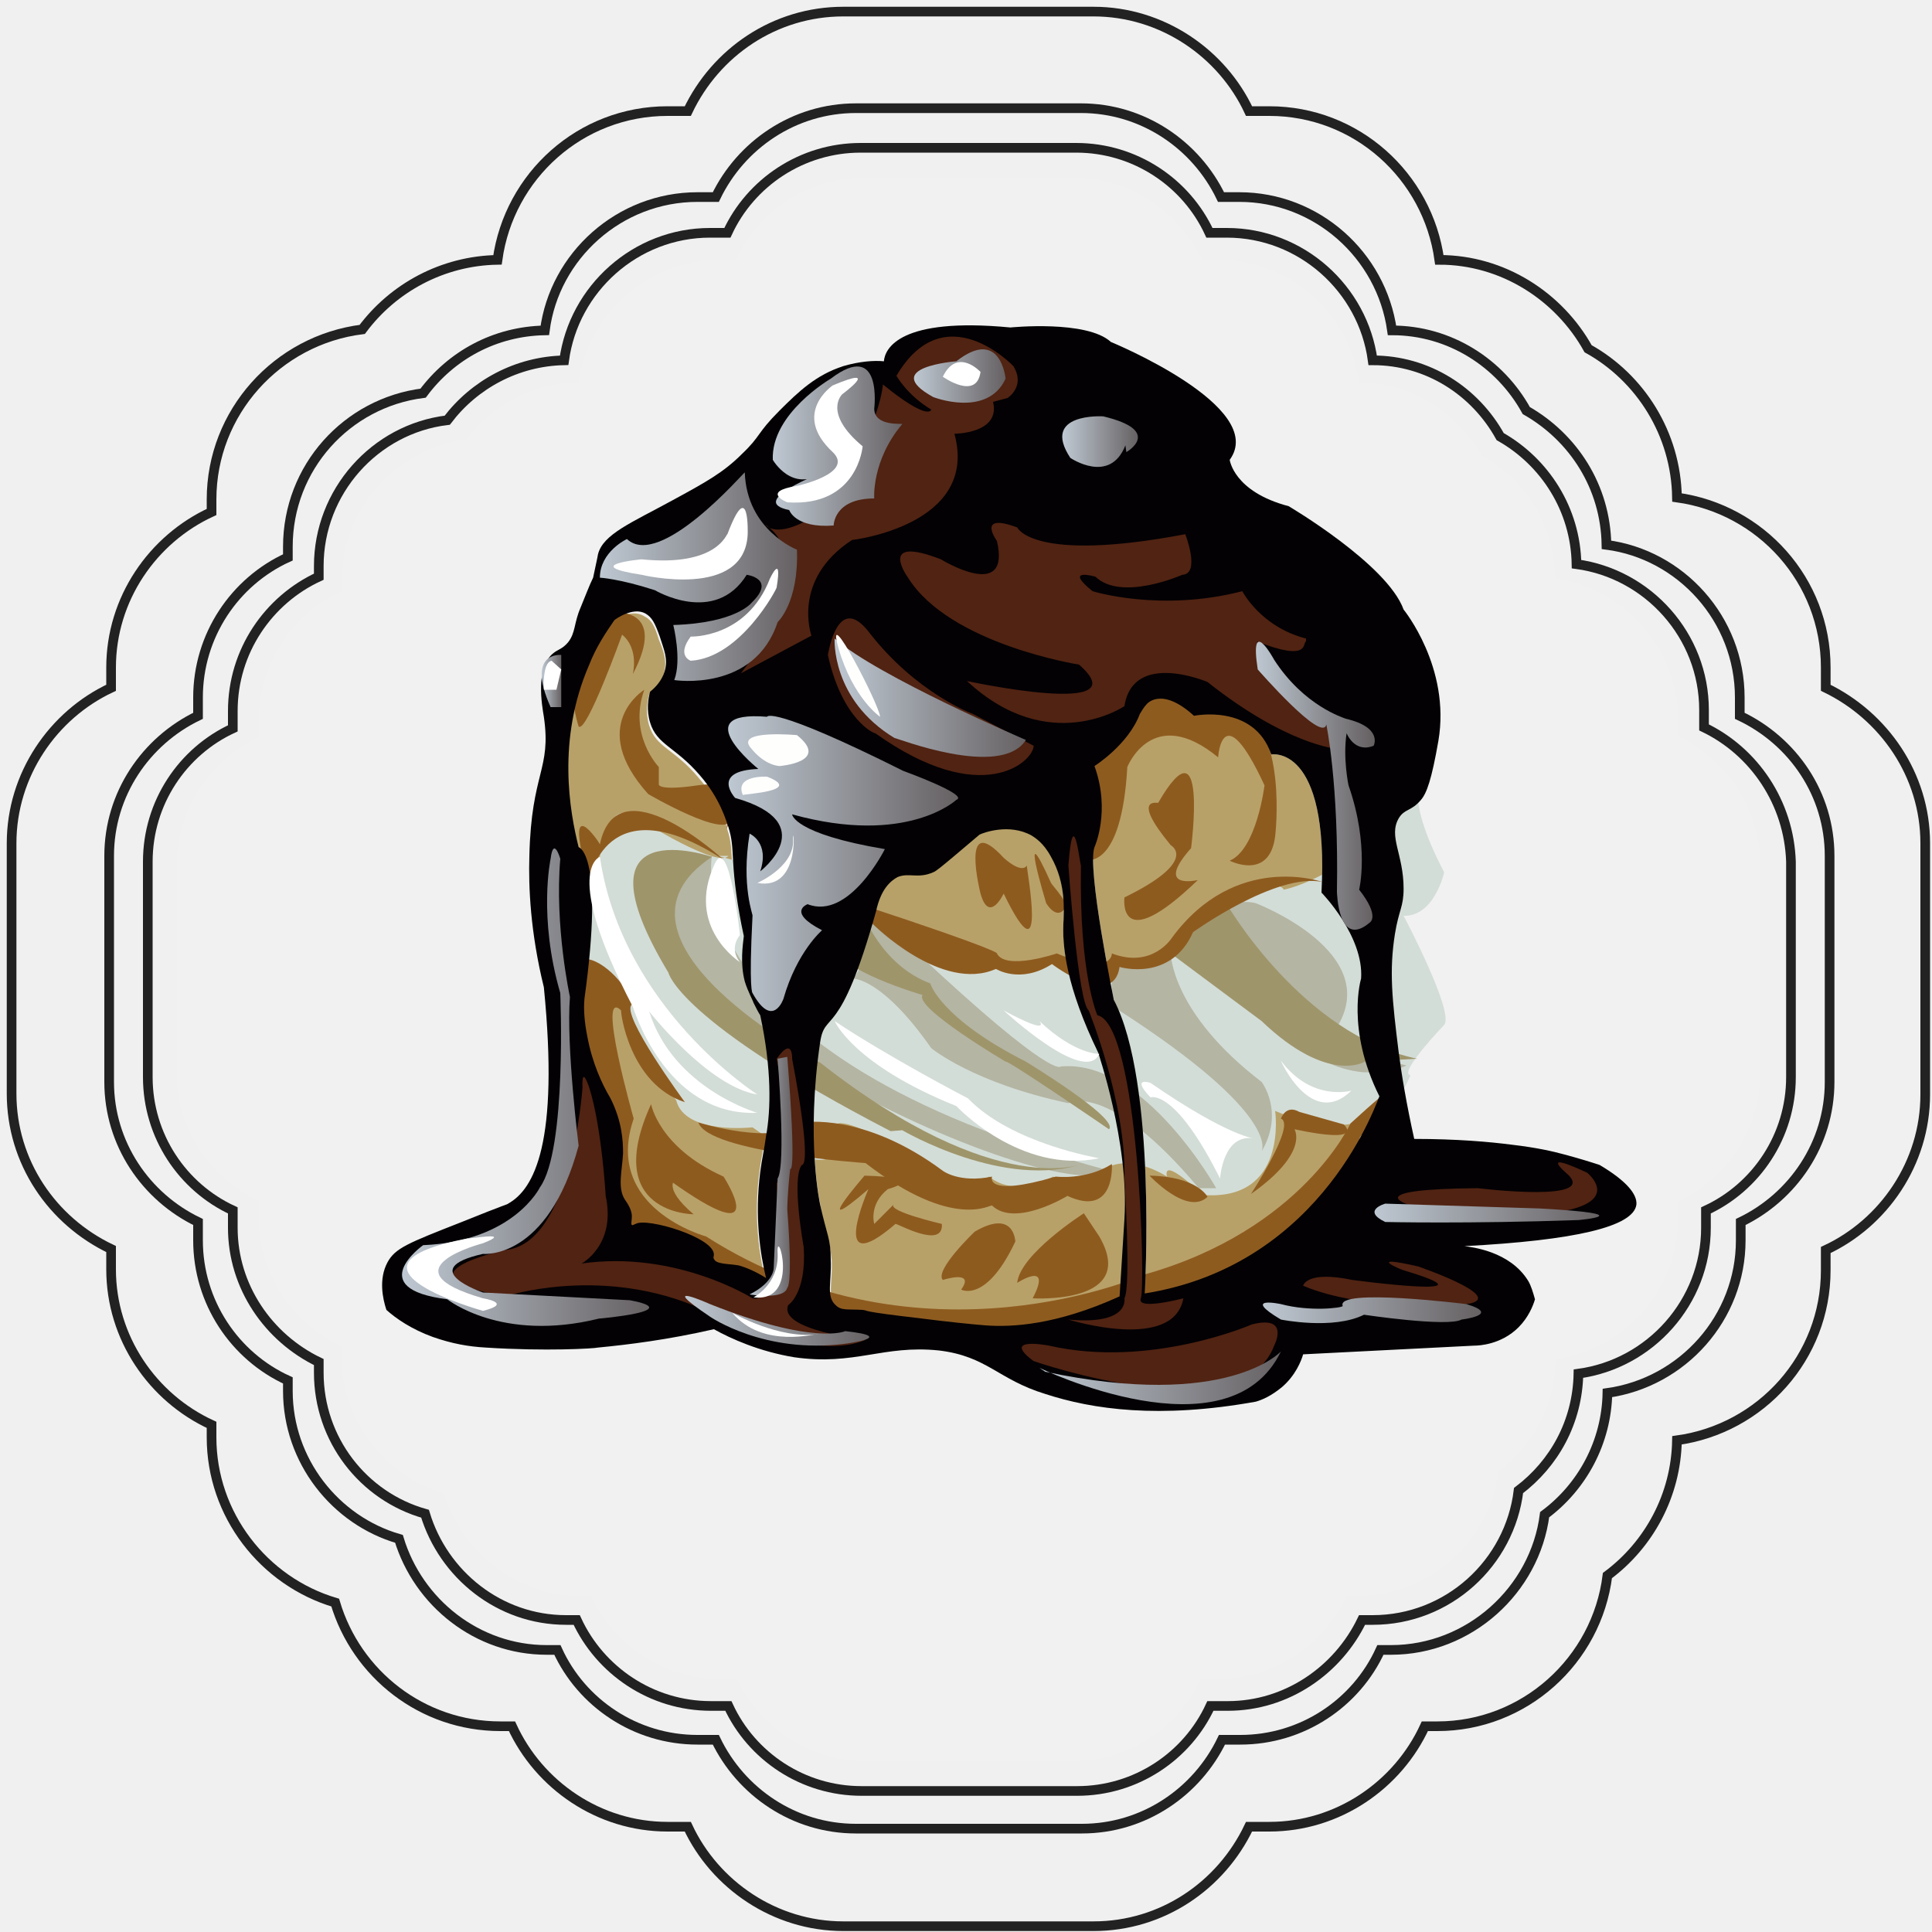
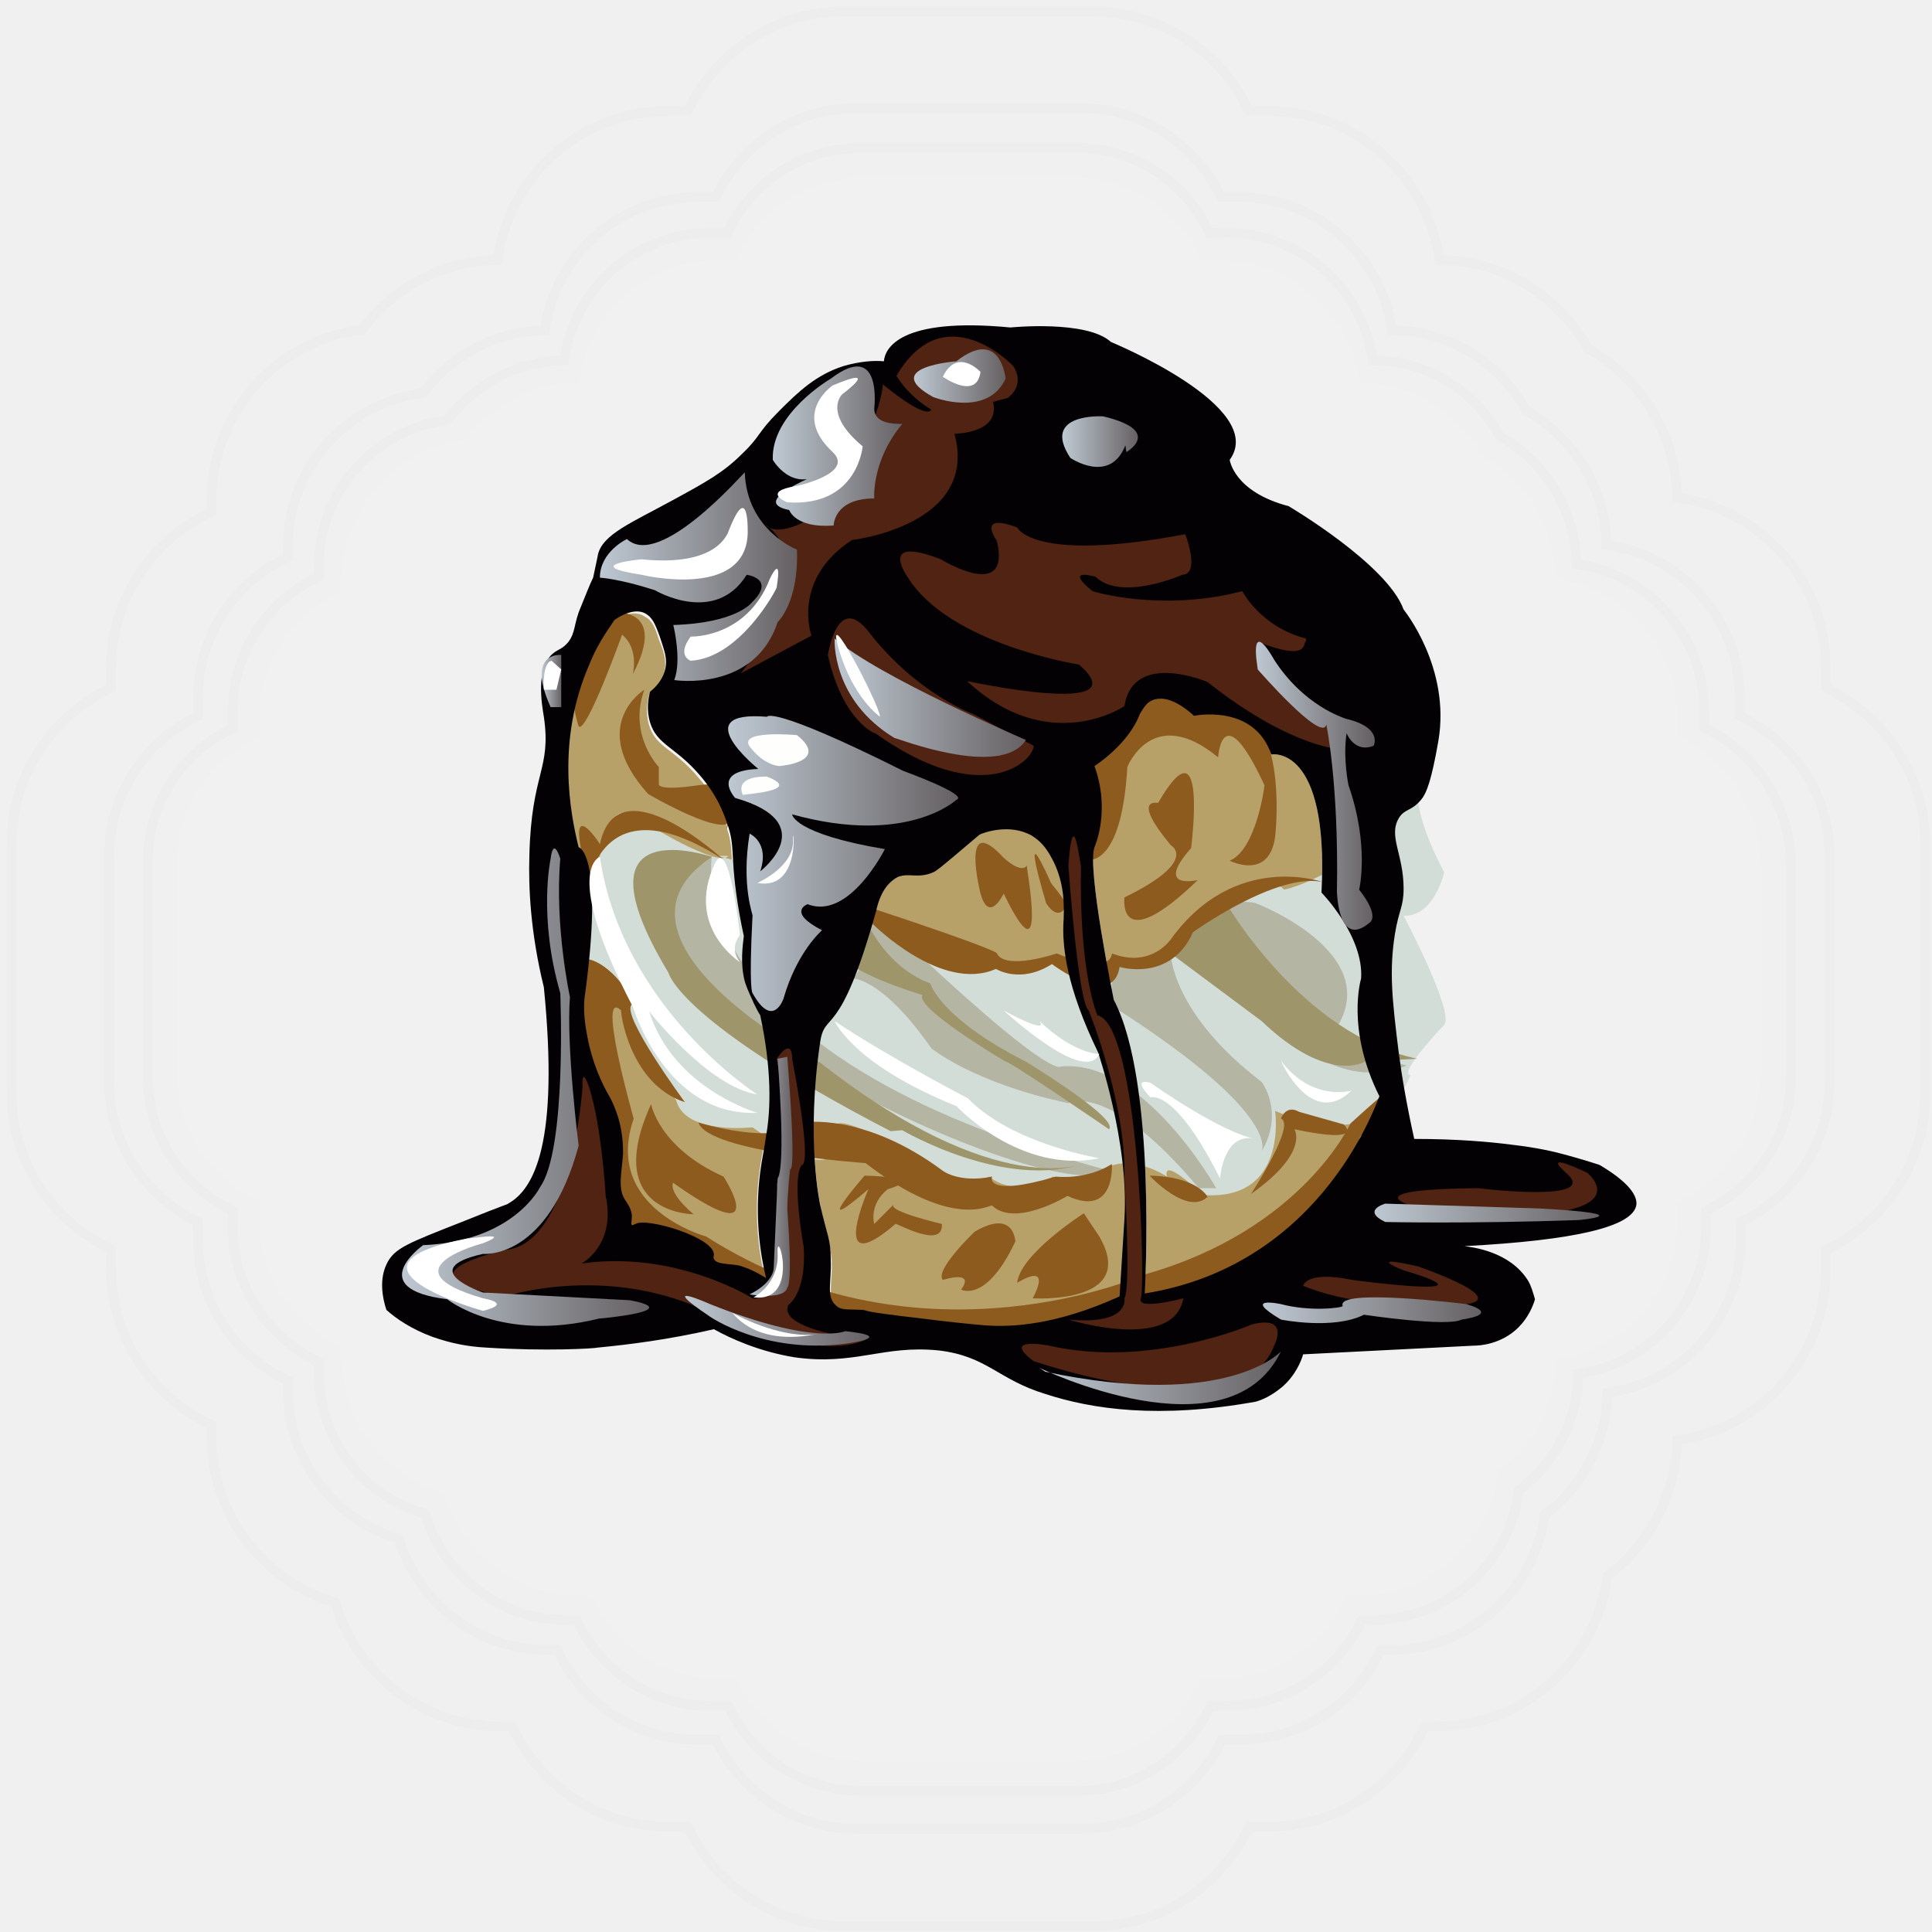
<svg xmlns="http://www.w3.org/2000/svg" version="1.1" id="Capa_1" x="0px" y="0px" viewBox="0 0 200 200" style="enable-background:new 0 0 200 200;" xml:space="preserve">
  <style type="text/css">
- 	.st0{fill:transparent;stroke:#222;stroke-miterlimit:10;opacity:1;}
+ 	.st0{fill:transparent;stroke:#ededed;stroke-miterlimit:10;opacity:1;}
	.st1{opacity:.1;fill:#fff;}
	.st2{fill:#B8A168;}
	.st3{fill:#D3DDD7;}
	.st4{fill:#B4B5A3;}
	.st5{fill:#9F956B;}
	.st6{fill:#8E5B1F;}
	.st7{fill:url(#XMLID_2_);}
	.st8{fill:#512312;}
	.st9{fill:url(#XMLID_3_);}
	.st10{fill:url(#XMLID_86_);}
	.st11{fill:url(#XMLID_87_);}
	.st12{fill:url(#XMLID_88_);}
	.st13{fill:url(#XMLID_89_);}
	.st14{fill:url(#XMLID_90_);}
	.st15{fill:url(#XMLID_91_);}
	.st16{fill:url(#XMLID_92_);}
	.st17{fill:url(#XMLID_93_);}
	.st18{fill:url(#XMLID_94_);}
	.st19{fill:url(#XMLID_95_);}
	.st20{fill:url(#XMLID_96_);}
	.st21{fill:url(#XMLID_97_);}
	.st22{fill:url(#XMLID_98_);}
	.st23{fill:url(#XMLID_99_);}
	.st24{fill:url(#XMLID_100_);}
	.st25{fill:url(#XMLID_101_);}
	.st26{fill:url(#XMLID_102_);}
	.st27{fill:#FFFFFF;}
	.st28{fill:#FEFEFD;}
</style>
  <g id="ejemplo5">
    <path id="XMLID_83_" class="st0" d="M189,71.2v-2.1c0-9-6.7-16.4-15.4-17.6c-0.1-6.6-3.8-12.4-9.2-15.4c-3-5.4-8.8-9.2-15.4-9.2   c-1.2-8.7-8.6-15.4-17.6-15.4h-2.1c-2.8-6-9-10.3-16.1-10.3H87.3c-7.1,0-13.2,4.2-16.1,10.3h-2.1c-9,0-16.4,6.7-17.6,15.4   c-5.7,0.1-10.8,2.9-14,7.2c-8.8,1.1-15.6,8.6-15.6,17.6V53c-6.1,2.8-10.4,9-10.4,16.1v2.1c-6,2.8-10.3,9-10.3,16.1v25.9   c0,7.1,4.2,13.2,10.3,16.1v2.1c0,7.1,4.3,13.3,10.4,16.1v1.3c0,8,5.4,14.9,12.8,17.1c2.2,7.4,9,12.8,17.1,12.8H53   c2.8,6.1,9,10.4,16.1,10.4h2.1c2.8,6,9,10.3,16.1,10.3h25.9c7.1,0,13.2-4.2,16.1-10.3h2.1c7.1,0,13.3-4.3,16.1-10.4h1.3   c9,0,16.5-6.8,17.6-15.6c4.3-3.2,7.1-8.3,7.2-14c8.7-1.2,15.4-8.6,15.4-17.6v-2.1c6-2.8,10.3-9,10.3-16.1V87.3   C199.3,80.2,195,74.1,189,71.2z" />
    <path id="XMLID_82_" class="st0" d="M180.1,74.1v-1.9c0-8.1-6.1-14.8-13.8-15.8c-0.1-6-3.4-11.1-8.3-13.9   c-2.7-4.9-7.9-8.3-13.9-8.3c-1.1-7.8-7.8-13.8-15.8-13.8h-1.9c-2.6-5.4-8.1-9.2-14.5-9.2H88.6c-6.4,0-11.9,3.8-14.5,9.2h-1.9   c-8.1,0-14.8,6.1-15.8,13.8c-5.2,0.1-9.7,2.6-12.6,6.5c-7.9,1-14,7.7-14,15.9v1.1c-5.5,2.5-9.3,8.1-9.3,14.5v1.9   c-5.4,2.6-9.2,8.1-9.2,14.5V112c0,6.4,3.8,11.9,9.2,14.5v1.9c0,6.4,3.8,12,9.3,14.5v1.1c0,7.2,4.9,13.4,11.5,15.3   c2,6.6,8.1,11.5,15.3,11.5h1.1c2.5,5.5,8.1,9.3,14.5,9.3h1.9c2.6,5.4,8.1,9.2,14.5,9.2h23.4c6.4,0,11.9-3.8,14.5-9.2h1.9   c6.4,0,12-3.8,14.5-9.3h1.1c8.1,0,14.9-6.2,15.9-14c3.9-2.9,6.4-7.5,6.5-12.6c7.8-1.1,13.8-7.8,13.8-15.8v-1.9   c5.4-2.6,9.2-8.1,9.2-14.5V88.6C189.4,82.2,185.6,76.7,180.1,74.1z" />
    <path id="XMLID_81_" class="st0" d="M176.4,75.3v-1.8c0-7.7-5.8-14.1-13.2-15.1c-0.1-5.7-3.3-10.6-7.9-13.2   c-2.6-4.7-7.5-7.9-13.2-7.9c-1-7.4-7.4-13.2-15.1-13.2h-1.8c-2.4-5.2-7.7-8.8-13.8-8.8H89.1c-6.1,0-11.4,3.6-13.8,8.8h-1.8   c-7.7,0-14.1,5.8-15.1,13.2c-4.9,0.1-9.3,2.5-12.1,6.2C38.8,44.4,33,50.9,33,58.6v1.1c-5.2,2.4-8.9,7.7-8.9,13.9v1.8   c-5.2,2.4-8.8,7.7-8.8,13.8v22.3c0,6.1,3.6,11.4,8.8,13.8v1.8c0,6.1,3.7,11.4,8.9,13.9v1.1c0,6.9,4.6,12.8,11,14.6   c1.9,6.3,7.7,11,14.6,11h1.1c2.4,5.2,7.7,8.9,13.9,8.9h1.8c2.4,5.2,7.7,8.8,13.8,8.8h22.3c6.1,0,11.4-3.6,13.8-8.8h1.8   c6.1,0,11.4-3.7,13.9-8.9h1.1c7.8,0,14.2-5.9,15.1-13.4c3.7-2.8,6.1-7.1,6.2-12.1c7.4-1,13.2-7.4,13.2-15.1v-1.8   c5.2-2.4,8.8-7.7,8.8-13.8V89.2C185.2,83.1,181.6,77.8,176.4,75.3z" />
    <path id="XMLID_80_" class="st1" d="M173.7,76.2v-1.7c0-7.4-5.6-13.6-12.7-14.6c-0.1-5.5-3.1-10.3-7.6-12.7   c-2.5-4.5-7.3-7.6-12.7-7.6c-1-7.2-7.2-12.7-14.6-12.7h-1.7c-2.4-5-7.4-8.5-13.3-8.5H89.5c-5.9,0-11,3.5-13.3,8.5h-1.7   c-7.4,0-13.6,5.6-14.6,12.7c-4.7,0-9,2.4-11.6,5.9c-7.2,0.9-12.9,7.1-12.9,14.6v1.1c-5.1,2.3-8.6,7.5-8.6,13.4v1.7   c-5,2.4-8.5,7.4-8.5,13.3V111c0,5.9,3.5,11,8.5,13.3v1.7c0,5.9,3.5,11,8.6,13.4v1.1c0,6.7,4.5,12.3,10.6,14.1   c1.8,6.1,7.5,10.6,14.1,10.6h1.1c2.3,5.1,7.5,8.6,13.4,8.6h1.7c2.4,5,7.4,8.5,13.3,8.5H111c5.9,0,11-3.5,13.3-8.5h1.7   c5.9,0,11-3.5,13.4-8.6h1.1c7.5,0,13.7-5.7,14.6-12.9c3.6-2.7,5.9-6.9,5.9-11.6c7.2-1,12.7-7.2,12.7-14.6v-1.7   c5-2.4,8.5-7.4,8.5-13.3V89.6C182.2,83.7,178.7,78.6,173.7,76.2z" />
    <g id="ejemplo5_1_">
      <g id="pasta_y_nata_4_">
        <g id="XMLID_76_">
          <path id="XMLID_79_" class="st2" d="M140.8,101.2c0,0-1.6,5.2,1.9,12.2c0,0-5.4,17.5-24.2,20.5c0,0,1.3-21.8-3.2-30.4      c0,0-2.8-13.6-2-15.8c0,0,1.7-3.7,0-8.4c0,0,3.5-2.2,4.7-5.4c0.2-0.3,0.4-0.7,0.7-1c0,0,1.5-1.9,4.9,1.2c0,0,6.2-1.3,8,4      c0,0,6-1.1,5.2,14.3C136.7,92.3,141.2,96.8,140.8,101.2z" />
          <path id="XMLID_78_" class="st2" d="M84.9,124.6c0,0-1.5-6.7,0-16.8c0.5-3.4,2,0,5.8-13.6c0.5-2.3,1.5-3.1,2.2-3.5      c1.2-0.5,2.1,0.2,3.7-0.5c0.3-0.1,1-0.7,2.2-1.7c0,0,0.6-0.5,2.6-2.2c0.4-0.2,3.1-1.2,5.4,0.1c0.3,0.2,1.2,0.7,2,2.2      c1.6,2.8,1.3,5.7,1.3,6.5c-0.2,2.7,0.3,7,3.6,13.8c0,0,3.2,9.5,2.8,17.4c-0.5,8-0.5,8-0.5,8c-6.6,3-11.2,3.2-13.9,3      c-1.3-0.1-4.2-0.4-6.5-0.7c-6.9-0.8-5.4-0.8-6.2-0.9c-1.6-0.1-2.2,0.1-2.8-0.5c-1-0.9-0.4-2.4-0.5-4.7      C85.9,128.2,85.4,127.8,84.9,124.6z" />
          <path id="XMLID_77_" class="st2" d="M63.5,64.3c-0.9,1.3-1.9,2.8-2.6,4.6c-3.4,7.8-2,15.3-1.1,18.9c0,0,2.8,0.6,0.6,15.7      c0,1.1,0.1,2.5,0.3,3.9c0.5,2.8,1.6,5,2.4,6.4c1,2.5,1.3,4.4,1.3,5.7c-0.1,1.9-0.5,3.7,0.2,4.8c0.2,0.4,0.9,1.1,0.7,1.9      c-0.1,0.2-0.1,0.6,0,0.7c0.1,0.1,0.4-0.1,0.4-0.1c1.2-0.7,8.3,1.4,8.1,3.2c0,0.1-0.1,0.2,0,0.4c0.2,0.6,1.5,0.5,2.6,0.7      c0.7,0.1,1.7,0.4,2.8,1.3c-0.6-2.5-1.2-6.4-0.6-11c0.2-1.6,0.4-2.2,0.6-3.7c0.4-2.8,0.6-6.9-0.6-12.3c-0.2-0.3-0.5-0.7-0.7-1.3      c-0.1-0.1-0.6-1.2-0.9-2.2c-0.5-1.9-0.3-3.7-0.1-4.7c-0.7-3.2-1-5.7-1.1-7.6c-0.1-1.7-0.1-2.5-0.5-3.7c-0.1-0.5-0.8-2.9-3-5.4      c-2.5-3-4.4-3.1-5.1-5.4c-0.4-1.3-0.2-2.5,0-3.2c0.4-0.4,1.2-1,1.5-2.1c0.4-1.3,0-2.4-0.5-3.6c-0.4-1.3-0.7-2-1.5-2.4      C65.3,62.9,63.6,64.3,63.5,64.3z" />
        </g>
        <path id="nata_4_" class="st3" d="M75.4,88.6c-1.1,1.3-8.9-3.6-8.9-3.6c-4-3.5-4.5,4.6-4.5,4.6v0.6c-1.2,2.8-1.2,11.4-1.2,11.4     c1.4-2.6,4.2,2.5,4.2,2.5c-2.8-0.5,5,9.8,5,9.8c0.9,3.6,7.9,2.8,7.9,2.8c9.5,6.8,8.9,1.2,8.9,1.2c-2.1-3.6,4.3-0.1,4.3-0.1     c8.7,6.1,11.3,4,11.3,4c2.8,2.3,6.6,0,6.6,0c4.1,1.8,4.4,0,4.4,0c2.8-3.1,7.4,0,7.4,0c-0.5-2.2,3.7,1.9,3.7,1.9     c8.9,0.7,7.5-8.7,7.5-8.7c11.3,4.8,14-3.7,14-3.7c-1.3-0.2,3.5-5.2,3.5-5.2c1.1-1.3-4.2-11.3-4.2-11.3c3.2,0.1,4.2-4.5,4.2-4.5     c-4.5-8.6-2.1-10.1-2.1-10.1c-6.4,10.4-14.5,11.9-14.5,11.9c-1.1-1.9-8.7,3.2-8.7,3.2c-3.2,7.2-14.3,4.2-14.3,4.2     c-12.3,2.6-17-1.7-17-1.7c-5.6-6-18.6-9.2-18.6-9.2" />
        <g id="nata_m_4_">
          <path id="XMLID_75_" class="st4" d="M118.2,99.7c-5-0.4-2.5,4.8-2.5,4.8c17.1,11,14.9,14.7,14.9,14.7c2.4-4.1,0-7.2,0-7.2      c-9.4-7.2-9.4-13.3-9.4-13.3C121.6,98.9,119.4,99.8,118.2,99.7z" />
          <path id="XMLID_74_" class="st4" d="M138.3,106.5c5.1-7.9-8.3-13-8.3-13s-4.2-1.3-7.6,4.3c1.9,2.1,4.2,4.3,7,6.6      c2,1.6,4,3,5.8,4.1c0.7,0.7,2.8,2.2,5.9,2.5c2,0.1,3.7-0.3,4.5-0.7c-1.6-0.4-3.7-1.1-5.8-2.6      C139.3,107.4,138.7,106.9,138.3,106.5z" />
          <path id="XMLID_73_" class="st4" d="M90.2,95.6c0,0-0.5,4.2-1.9,5.7c0,0,3-0.1,8.1,7.2c0,0,4.3,3.6,14.2,5.7      c0,0,4.1-2.4,13.5,8.8h1.8c0,0-7.5-13.4-16.1-12.6c0,0-0.7,1.5-14.8-11.7C94.8,98.7,89.8,94.5,90.2,95.6z" />
          <path id="XMLID_72_" class="st4" d="M73.7,88.6c0,0-4,20.6,41.2,32.6C108.6,125.6,52.8,99.2,73.7,88.6z" />
        </g>
        <g id="sombra_4_">
          <path id="XMLID_71_" class="st5" d="M74.6,88.5" />
          <path id="XMLID_70_" class="st5" d="M93.4,117c0,0,10.7,6.3,18.9,3.4c0,0-8.9,4.1-27.4-10.4c0,0-24.2-12.7-11.2-21.3      c0,0-14.8-5.1-4.5,12c0,0,1,5,23,16.4" />
          <path id="XMLID_69_" class="st5" d="M89.3,94.5c0,0,1.9,5.4,7,7.3c0,0,1,3.6,9.9,8.1c0,0,9.7,5.9,8.6,7c0,0-10.5-7.2-10.7-7      c0,0-9.5-5.6-8.6-6.9c0,0-9-2.6-9-5.1L89.3,94.5z" />
          <path id="XMLID_68_" class="st5" d="M146.7,109.6c-11.9-2.5-19.7-16-19.7-16l-2.5,1.6l-3.3,3.5l9.4,7c6.9,6.6,10.7,4.2,10.7,4.2      L146.7,109.6z" />
        </g>
      </g>
      <g id="sombra_pasta_4_">
        <path id="XMLID_67_" class="st6" d="M65.5,69.8c0,0,0.7-2.6-1.1-4.1c0,0-3.7,10.3-4.5,9.5c0,0-2.9-8.3,3.6-11.8     C63.5,63.4,69.2,62.8,65.5,69.8z" />
        <path id="XMLID_66_" class="st6" d="M75.2,85.8l0.4-2.6c0,0,0.7-2.5-3.4-1.9s-4-0.1-4-0.1v-1.8c0,0-3.2-3.3-1.5-8     c0,0-6,3.7,0.4,10.8c0,0,8.2,4.8,8.6,2.6" />
        <path id="XMLID_65_" class="st6" d="M61,91.2c0,0,1.6-10.2,13.9-2.2c0,0-11-10.2-12.8-1.6C62.1,87.3,58.1,81.3,61,91.2z" />
        <path id="XMLID_64_" class="st6" d="M89,93.6c14.9,4.9,14.2,5.1,14.2,5.1c0.9,1.8,6.2,0,6.2,0c5.8,2.4,5.7,0,5.7,0     c4.2,1.6,6.2-1.6,6.2-1.6c6.6-9,15.6-5.8,15.6-5.8c-4.8-1-13.4,5.2-13.4,5.2c-2.3,5.2-7.6,3.6-7.6,3.6c-0.7,4.5-7-0.3-7-0.3     c-3.3,2.1-5.8,0.5-5.8,0.5c-5.6,2.5-12.7-4.6-12.7-4.6S87.2,93,89,93.6z" />
        <path id="XMLID_63_" class="st6" d="M103.9,92.5c0,0-1.5,3.2-2.4,0c0,0-2.2-8.7,2.4-3.7c0,0,1.8,1.7,2.4,0.8     C106.2,89.6,108.6,102.2,103.9,92.5z" />
        <path id="XMLID_62_" class="st6" d="M110.1,94.2c0,0-0.7,1-1.8-0.7c0,0-3-9.9,0.5-2.1C108.8,91.5,111.3,94.2,110.1,94.2z" />
        <path id="XMLID_61_" class="st6" d="M112.5,89c0,0,3.6,1,4.2-9.6c0,0,2.6-6.6,9.4-1c0,0,0.4-6.6,4.8,2.9c0,0-0.8,6.6-3.6,7.8     c0,0,4.1,2.1,4.7-2.5c0,0,1.4-11.3-4.1-13.8l-3.9,0.5c0,0-6.6-7.2-11.6,6.1L112.5,89L112.5,89z" />
        <path id="XMLID_60_" class="st6" d="M121.2,87.5c0,0,3,1.6-4.8,5.4c0,0-0.8,6.3,7.6-1.8c0,0-4.6,1.1-0.7-3.3     c0,0,1.8-13.7-3.4-4.7C120,83.2,116.9,82.3,121.2,87.5z" />
        <path id="XMLID_59_" class="st6" d="M70.9,114.1c0,0-6.7-9.1-5.5-10.1c-0.7-4.2-12.6-12.2-1.6,11.8c0,0-5,12.1,5.3,13.1     c0,0,19.8,16.3,47.3,6.8c1.1,2.5,19.5-2.1,24.4-18c0,0,9.1-10.7-1-1.4c0,0-5,11-21.2,15.6c0,0-23.1,10.4-45.5-3.9     c0,0-10.7-2.9-7.5-12.2c0,0-3.9-13.7-1.3-11.2C64.2,104.6,65.1,112.2,70.9,114.1z" />
        <path id="XMLID_58_" class="st6" d="M139.1,116.4c0,0,2.4,2.1-5.1,0.5c0,0,1.6,2.4-4.5,6.7c0,0,4.7-7.2,3.1-7.8     c0,0,0.5-1.5,1.9-0.7L139.1,116.4z" />
        <path id="XMLID_57_" class="st6" d="M89.6,120.4c0,0-16.3-1.1-17.3-4.2c0,0,8,2.5,10.8,0c0,0,6.3-1.1,14.5,5c0,0,1.7,1.3,5.1,0.6     c0,0-0.9,2.2,6.6,0c0,0,3.1,0.4,5.8-1.3c0,0,0.4,5.6-4.6,3.3c0,0-5.4,3.3-7.8,1C102.6,124.6,98.8,127.5,89.6,120.4z" />
        <path id="XMLID_56_" class="st6" d="M125,123.9c0,0-1-2.1-6-2.2C119,121.7,122.9,125.9,125,123.9z" />
        <path id="XMLID_55_" class="st6" d="M70,122c0,0-1.6,0.8,1.8,3.7c0,0-9.6,0-4.4-11.4c0,0,0.8,4.5,7.5,7.5c0,0,5.4,8.3-5.7,0.3" />
        <path id="XMLID_54_" class="st6" d="M101.9,127.5" />
        <path id="XMLID_53_" class="st6" d="M105.1,128.5c0,0-0.1-3.4-4.2-1c0,0-4.2,4-3.3,5c0,0,3.4-1.1,1.9,1c0,0,2.7,1.5,5.8-5.4" />
        <path id="XMLID_52_" class="st6" d="M112.2,125.6c0,0-6.6,4.2-6.9,7.2c0,0,3.7-2.4,1.6,1.6c0,0,11,0.7,6.9-6.4L112.2,125.6z" />
        <path id="XMLID_51_" class="st6" d="M97.5,126.7c0,0-5.6-1.3-5-2l-2,2c0,0-0.6-2,1.4-3.6c0,0,4.5-1.2-2.4-1.4c0,0-6,6.9,0.4,1.4     c0,0-4.3,9.7,2.8,3.6C92.8,126.6,97.7,129.4,97.5,126.7z" />
      </g>
      <g id="choco_negro_4_">
        <linearGradient id="XMLID_2_" gradientUnits="userSpaceOnUse" x1="39.35" y1="110.217" x2="169.557" y2="110.217" gradientTransform="matrix(1 0 0 -1 0 200.11)">
          <stop offset="0" style="stop-color:#030104" />
          <stop offset="1" style="stop-color:#030104" />
        </linearGradient>
        <path id="XMLID_46_" class="st7" d="M169.4,124.7c0.1-1.1-1.1-2.5-3.8-4.1c-0.9-0.3-2.2-0.7-3.7-1.1c-1.1-0.3-2.8-0.7-5.4-1     c-2.3-0.3-5.7-0.6-10.1-0.6c-0.8-3.6-1.3-6.6-1.6-8.9c-0.7-5.6-1-8.5-0.4-12.3c0.4-2.5,0.9-2.8,0.9-4.7c0-3.6-1.6-5.4-0.5-7.3     c0.6-1,1.3-0.7,2.3-1.9c0.6-0.7,1.1-2.1,1.8-6.1c1.3-7.6-3.6-13.6-3.6-13.6c-1.7-4.7-11.9-10.7-11.9-10.7     c-5.7-1.5-6.1-4.8-6.1-4.8c4-5.5-12.3-12.2-12.3-12.2c-2.5-2.3-10.4-1.5-10.4-1.5c-11.5-1.1-13,2.2-13.1,3.5     c-1-0.1-2.5,0-4.2,0.5c-2.8,0.9-4.6,2.6-6.6,4.6c-2.4,2.4-1.9,2.6-3.9,4.5c-1.9,1.9-3.7,2.9-7.2,4.8c-4.2,2.3-7.2,3.5-7.7,5.6     c0,0,0,0.1-0.5,2.4c-0.4,0.8-0.8,1.9-1.3,3.1c-0.7,1.6-0.5,2.6-1.3,3.6c-0.6,0.7-1,0.7-1.5,1.1c-1.9,1.5-1.2,5.4-1,6.6     c0.8,5.5-1.3,5.7-1.5,14.4c-0.1,3.2,0.1,7.9,1.5,13.6c1.6,16.1-1,20.9-3.7,22.4c-0.1,0.1-0.1,0-4.8,1.9c-5.6,2.2-6.9,2.7-7.7,4.2     c-0.9,1.7-0.5,3.7-0.1,4.9c1,0.9,2.6,2,4.8,2.8c2,0.7,3.7,1,5.5,1.1c6.2,0.4,11.2,0.1,11.6,0c3.1-0.3,7.2-0.8,12-1.9     c1.8,1,4.7,2.3,8.3,2.9c6.3,0.9,9.2-1.3,15-0.7c5,0.6,6.1,3,11,4.5c4.9,1.6,11.8,2.6,21.8,0.8c0.7-0.2,1.6-0.6,2.7-1.5     c1.4-1.2,2-2.7,2.2-3.4c5.9-0.3,11.8-0.6,17.7-0.9c0.5,0,2.8-0.1,4.6-1.9c1-1,1.5-2.2,1.7-2.9c-0.2-0.7-0.4-1.4-0.7-1.9     c-1.9-3.1-5.9-3.5-6.6-3.6C163,128.4,169.1,127,169.4,124.7z M79.3,117.6c-0.2,1.5-0.4,2.2-0.6,3.7c-0.6,4.7,0,8.5,0.6,11     c-1.1-0.7-2.1-1.1-2.8-1.3c-1.1-0.2-2.4-0.1-2.6-0.7c-0.1-0.1,0-0.2,0-0.4c0.1-1.8-7-3.9-8.1-3.2c-0.1,0-0.3,0.2-0.4,0.1     c-0.1-0.1,0-0.4,0-0.7c0.1-0.8-0.5-1.6-0.7-1.9c-0.8-1.2-0.3-3-0.2-4.8c0-1.3-0.1-3.3-1.3-5.7c-0.9-1.5-1.9-3.7-2.4-6.4     c-0.3-1.5-0.4-2.8-0.3-3.9c2.1-15.1-0.6-15.7-0.6-15.7c-0.9-3.6-2.3-11.1,1.1-18.9c0.7-1.8,1.7-3.3,2.6-4.6     c0.1-0.1,1.9-1.4,3.2-0.7c0.7,0.4,1,1,1.5,2.4c0.4,1.3,0.9,2.3,0.5,3.6c-0.3,1-1,1.7-1.5,2.1c-0.2,0.7-0.4,1.9,0,3.2     c0.7,2.3,2.6,2.5,5.1,5.4c2.2,2.5,2.8,4.9,3,5.4c0.4,1.3,0.4,2,0.5,3.7c0.1,1.8,0.4,4.4,1.1,7.6c-0.1,0.9-0.4,2.8,0.1,4.7     c0.3,1,0.9,2.1,0.9,2.2c0.3,0.6,0.5,1,0.7,1.3C79.9,110.7,79.8,114.9,79.3,117.6z M116.4,126.2c-0.5,8-0.5,8-0.5,8     c-6.6,3-11.2,3.2-13.9,3c-1.3-0.1-4.2-0.4-6.5-0.7c-6.9-0.8-5.4-0.8-6.2-0.9c-1.6-0.1-2.2,0.1-2.8-0.5c-1-0.9-0.4-2.4-0.5-4.7     c0-2.2-0.4-2.5-1.1-5.7c0,0-1.5-6.7,0-16.8c0.5-3.4,2,0,5.8-13.6c0.5-2.3,1.5-3.1,2.2-3.5c1.2-0.5,2.1,0.2,3.7-0.5     c0.3-0.1,1-0.7,2.2-1.7c0,0,0.6-0.5,2.6-2.2c0.4-0.2,3.1-1.2,5.4,0.1c0.3,0.2,1.2,0.7,2,2.2c1.6,2.8,1.3,5.7,1.3,6.5     c-0.2,2.7,0.3,7,3.6,13.8C113.6,108.8,116.9,118.2,116.4,126.2z M118.5,133.9c0,0,1.3-21.8-3.2-30.4c0,0-2.8-13.6-2-15.8     c0,0,1.7-3.7,0-8.4c0,0,3.5-2.2,4.7-5.4c0.2-0.3,0.4-0.7,0.7-1c0,0,1.5-1.9,4.9,1.2c0,0,6.2-1.3,8,4c0,0,6-1.1,5.2,14.3     c0,0,4.4,4.5,4.1,8.9c0,0-1.6,5.2,1.9,12.2C142.7,113.4,137.3,130.9,118.5,133.9z" />
      </g>
      <g id="choco_medio_4_">
        <path id="XMLID_45_" class="st8" d="M104.3,41.2c0,0,1.9-1.2,0.6-3.3c0,0-7.1-7.5-12.1,1c0,0,1.1,2,3.6,3.5c0,0-0.2,1.3-5-2.6     c0,0-0.4,6-7.4,13.8c0,0-3.4,2.2-4.8,0.7c0,0,6.6,3.6-2.5,15.4l7.3-3.9c0,0-2.1-5.8,4.2-9.9c0,0,13.2-1.5,10.6-11     c0,0,4.8,0,4-3.3L104.3,41.2z" />
        <path id="XMLID_44_" class="st8" d="M85.7,67.8c0.1-0.5,1.1-6.5,4.3-2.3c4.9,6.3,10.7,8.4,10.7,8.4l6.3,3.3     c0,1.6-5.3,6.6-16.4-1.3C90.6,76,87.2,74.6,85.7,67.8" />
        <path id="XMLID_43_" class="st8" d="M135.2,66.4c-0.4,0.1,0.5,2.2-5.1,0l7.2,8.6l1,2.5c0,0-5.1-0.4-13.3-6.9c0,0-7.7-3.3-8.6,2.5     c0,0-7.8,5.3-16.3-2.6c0,0,18,3.9,11.6-1.7c0,0-13.4-2.1-17.7-9c0,0-3.3-4.5,3.4-1.9c0,0,7.3,4.5,5.8-1.9c0,0-2.2-3,2.1-1.4     c0,0,1.6,3.7,17.4,0.7c0,0,1.6,4.1-0.3,4.2c0,0-6.3,2.8-9,0.2c0,0-3.4-1-0.3,1.5c0,0,7,2.2,15.5,0c0,0,1.9,3.7,6.6,4.9" />
        <path id="XMLID_42_" class="st8" d="M82,109.6c0,0,0.1-2.4-1.6,0c0,0,1.9,9.6,0,12.9c0,0,1,12.5-2.5,11.9c0,0-7.9-5-17.7-3.6     c0,0,3.6-1.9,2.5-7c0,0-0.4-7.1-1.7-11.2c0,0-0.8-2.5-0.7,0c0,0-1.1,16.2-8,16.8c0,0-12.2,2.6,0,4.8c0,0,9.4-3.1,19.4,0.9     c0,0,11.9,6.2,17.9,3.6c0,0-9.1-1-8-3.6c0,0,1.9-1.2,1.6-6c0,0-1.3-7.1-0.2-8.5C83.1,120.6,84.1,120.7,82,109.6z" />
        <path id="XMLID_41_" class="st8" d="M110.6,89.6c0,0,1,14.2,2.1,15c0,0,3.9,9.6,3.7,17.3c0,0,0.7,11.3,0,12.5     c0,0,0.6,2.8-5.8,2.2c0,0,10.9,3.4,11.9-2.2c0,0-4.9,1.3-4.4,0c0.5-1.2-0.2-28.4-4.5-29.3c0,0-1.9-4.2-1.7-15.5     C111.8,89.6,111.1,82.8,110.6,89.6z" />
        <path id="XMLID_40_" class="st8" d="M108.6,139.3c0,0-5.1-1-1.6,1.6c0,0,21.5,7.5,24.9-1.6c0,0,1.7-3.2-2.3-2.2     C129.6,137.1,119.1,141.7,108.6,139.3z" />
        <path id="XMLID_39_" class="st8" d="M146.8,131.1c0,0,10.8,3.7,3.9,4c0,0-9.7,0.6-15.8-2c0,0,0.3-1.6,5.1-0.6c0,0,15.7,2.1,5.3-1     C145.2,131.5,141.1,129.8,146.8,131.1z" />
        <path id="XMLID_38_" class="st8" d="M162.1,121.4c-0.2-0.2-2.7-2.3,2.2,0c0,0,3.4,2.7-2.1,3.9c0,0-14.3,0.9-16.4-0.6     c0,0-5.2-1.6,7.2-1.7C153,123,165.9,124.6,162.1,121.4z" />
      </g>
      <g id="blanco_medio_4_">
        <linearGradient id="XMLID_3_" gradientUnits="userSpaceOnUse" x1="62.087" y1="140.461" x2="82.482" y2="140.461" gradientTransform="matrix(1 0 0 -1 0 200.11)">
          <stop offset="0" style="stop-color:#BEC8D2" />
          <stop offset="1" style="stop-color:#666163" />
        </linearGradient>
        <path id="XMLID_37_" class="st9" d="M64.9,55.8c0,0-2.8,1.3-2.8,4c0,0,2,0.1,5.7,1.3c0,0,6.2,3.7,9.5-1.6c0,0,3.1,0.4,0.5,2.9     c0,0-1.6,2.1-8.1,2.3c0,0,0.9,3.6,0.1,5.7c0,0,8.3,1.3,10.7-6c0,0,2.2-2,2-7.5c0,0-5.2-2-5.4-8C77,48.9,68.3,59,64.9,55.8z" />
        <linearGradient id="XMLID_86_" gradientUnits="userSpaceOnUse" x1="80.097" y1="153.907" x2="93.521" y2="153.907" gradientTransform="matrix(1 0 0 -1 0 200.11)">
          <stop offset="0" style="stop-color:#BEC8D2" />
          <stop offset="1" style="stop-color:#666163" />
        </linearGradient>
        <path id="XMLID_36_" class="st10" d="M90.5,42.3c0,0,0.9-7.2-4.5-3.1c0,0-6.2,3.6-6,8.4c0,0,2,3.5,5.2,1.3c0,0-8,3-3.5,3.9     c0,0,0.6,1.9,4.6,1.6c0,0,0-2.8,4.2-2.8c0,0-0.3-3.9,2.9-7.7C93.5,43.8,90.5,44.2,90.5,42.3z" />
        <linearGradient id="XMLID_87_" gradientUnits="userSpaceOnUse" x1="56.09" y1="129.548" x2="58.112" y2="129.548" gradientTransform="matrix(1 0 0 -1 0 200.11)">
          <stop offset="0" style="stop-color:#BEC8D2" />
          <stop offset="1" style="stop-color:#666163" />
        </linearGradient>
        <path id="XMLID_35_" class="st11" d="M58.1,67.8c0,0-3.7-0.4-1.1,5.4h1.1V67.8z" />
        <linearGradient id="XMLID_88_" gradientUnits="userSpaceOnUse" x1="41.721" y1="87.515" x2="67.147" y2="87.515" gradientTransform="matrix(1 0 0 -1 0 200.11)">
          <stop offset="0" style="stop-color:#BEC8D2" />
          <stop offset="1" style="stop-color:#666163" />
        </linearGradient>
        <path id="XMLID_34_" class="st12" d="M65.2,134.6L50,133.8c0,0-7.1-2.4,0-4c0,0,6.7,0.7,9.9-11.2c0,0-1.3-10.3-0.9-15.4     c0,0-1.6-7.3-1-14.3c0,0-0.7-2.4-1,0c0,0-1.3,6,1,13.9c0,0,0.7,16.2-2.1,20.1c0,0-2.7,5.6-12.1,6c0,0-6.3,4.5,2.5,5.6     c0,0,5.6,4.5,15.7,2C62.1,136.5,71.1,135.7,65.2,134.6z" />
        <linearGradient id="XMLID_89_" gradientUnits="userSpaceOnUse" x1="73.522" y1="65.103" x2="73.522" y2="65.103" gradientTransform="matrix(1 0 0 -1 0 200.11)">
          <stop offset="0" style="stop-color:#BEC8D2" />
          <stop offset="1" style="stop-color:#666163" />
        </linearGradient>
        <path id="XMLID_33_" class="st13" d="M73.5,135" />
        <linearGradient id="XMLID_90_" gradientUnits="userSpaceOnUse" x1="70.938" y1="63.419" x2="90.057" y2="63.419" gradientTransform="matrix(1 0 0 -1 0 200.11)">
          <stop offset="0" style="stop-color:#BEC8D2" />
          <stop offset="1" style="stop-color:#666163" />
        </linearGradient>
        <path id="XMLID_32_" class="st14" d="M73.5,135c0,0-5.8-2.6,0,1.3c0,0,5.6,3.9,14,2.8c0,0,5.6-0.7,0-1.3     C87.5,137.8,84.3,139.3,73.5,135z" />
        <linearGradient id="XMLID_91_" gradientUnits="userSpaceOnUse" x1="77.603" y1="78.231" x2="82.035" y2="78.231" gradientTransform="matrix(1 0 0 -1 0 200.11)">
          <stop offset="0" style="stop-color:#BEC8D2" />
          <stop offset="1" style="stop-color:#666163" />
        </linearGradient>
        <path id="XMLID_31_" class="st15" d="M80.5,109.6c0,0,0.9,11,0,12.4l-0.4,9.2c0,0,0.1,1.5-2.5,2.8c0,0,3.6,0.6,3.9-0.7     c0,0,0.6-0.1,0-8.1c0,0,0-1.5,0.3-4.2c0,0,0.7,1-0.3-11.6L80.5,109.6L80.5,109.6z" />
        <linearGradient id="XMLID_92_" gradientUnits="userSpaceOnUse" x1="94.642" y1="161.196" x2="104.085" y2="161.196" gradientTransform="matrix(1 0 0 -1 0 200.11)">
          <stop offset="0" style="stop-color:#BEC8D2" />
          <stop offset="1" style="stop-color:#666163" />
        </linearGradient>
        <path id="XMLID_30_" class="st16" d="M99,37.4c0,0-8,0.6-2.4,3.7c0,0,5.6,2.2,7.5-1.9C104.1,39.2,103.6,33.8,99,37.4z" />
        <linearGradient id="XMLID_93_" gradientUnits="userSpaceOnUse" x1="79.411" y1="125.856" x2="79.411" y2="125.856" gradientTransform="matrix(1 0 0 -1 0 200.11)">
          <stop offset="0" style="stop-color:#BEC8D2" />
          <stop offset="1" style="stop-color:#666163" />
        </linearGradient>
        <path id="XMLID_29_" class="st17" d="M79.4,74.3" />
        <linearGradient id="XMLID_94_" gradientUnits="userSpaceOnUse" x1="75.387" y1="110.741" x2="99.19" y2="110.741" gradientTransform="matrix(1 0 0 -1 0 200.11)">
          <stop offset="0" style="stop-color:#BEC8D2" />
          <stop offset="1" style="stop-color:#666163" />
        </linearGradient>
        <path id="XMLID_28_" class="st18" d="M77.6,86.3c0,0,2.1,0.9,1.1,3.9c0,0,6.5-5-2.6-7.6c0,0-2.6-2.8,2.4-3c0,0-7.6-6.1,0.9-5.4     c0,0,0.3-1.3,14.1,5.6c0,0,6.9,2.5,5.5,3c0,0-5.1,4.8-17,1.5c0,0,0.1,2,9.6,3.6c0,0-3.7,7.4-8,5.7c0,0-2.2,0.8,1.5,2.7     c0,0-2.6,2.2-4,7.1c0,0-1.1,3.2-3.2-0.6c0,0-0.4-0.2,0-8C78,94.8,76.7,91.8,77.6,86.3" />
        <linearGradient id="XMLID_95_" gradientUnits="userSpaceOnUse" x1="110.068" y1="154.38" x2="117.808" y2="154.38" gradientTransform="matrix(1 0 0 -1 0 200.11)">
          <stop offset="0" style="stop-color:#BEC8D2" />
          <stop offset="1" style="stop-color:#666163" />
        </linearGradient>
        <path id="XMLID_27_" class="st19" d="M116.6,46.8c0,0,3.9-2.2-2.4-3.7c0,0-6.5-0.4-3.4,4.3c0,0,4.1,2.8,5.7-1.3" />
        <linearGradient id="XMLID_96_" gradientUnits="userSpaceOnUse" x1="129.988" y1="118.797" x2="142.098" y2="118.797" gradientTransform="matrix(1 0 0 -1 0 200.11)">
          <stop offset="0" style="stop-color:#BEC8D2" />
          <stop offset="1" style="stop-color:#666163" />
        </linearGradient>
        <path id="XMLID_26_" class="st20" d="M131.9,68.3c0,0-2.6-4.8-1.7,1c0,0,6.7,7.7,7.1,5.7c0,0,1.3,6.1,1.1,17.3c0,0,0.1,6,3.4,3.2     c0,0,1.1-0.6-1.1-3.4c0,0,1.1-4.5-1.1-10.8c0,0-0.6-2.8-0.2-5.4c0,0,0.8,2.1,2.8,1.3c0,0,1-1.9-2.9-2.8     C139.1,74.3,135,73.1,131.9,68.3z" />
        <linearGradient id="XMLID_97_" gradientUnits="userSpaceOnUse" x1="107.558" y1="57.439" x2="132.53" y2="57.439" gradientTransform="matrix(1 0 0 -1 0 200.11)">
          <stop offset="0" style="stop-color:#BEC8D2" />
          <stop offset="1" style="stop-color:#666163" />
        </linearGradient>
        <path id="XMLID_25_" class="st21" d="M107.6,141.6c0,0,19.6,9.5,25-1.7c0,0-5.5,6.1-24.4,2.1" />
        <linearGradient id="XMLID_98_" gradientUnits="userSpaceOnUse" x1="130.672" y1="64.41" x2="153.253" y2="64.41" gradientTransform="matrix(1 0 0 -1 0 200.11)">
          <stop offset="0" style="stop-color:#BEC8D2" />
          <stop offset="1" style="stop-color:#666163" />
        </linearGradient>
        <path id="XMLID_24_" class="st22" d="M132.6,135c0,0-4.2-0.9,0,1.6c0,0,5.4,1.1,8.6-0.5c0,0,8.7,1.3,10.1,0.5     c0,0,4.2-0.5,0.5-1.6c0,0-13.6-1.7-12.8,0.2C138.9,135.4,135.6,135.8,132.6,135z" />
        <linearGradient id="XMLID_99_" gradientUnits="userSpaceOnUse" x1="142.235" y1="74.542" x2="165.483" y2="74.542" gradientTransform="matrix(1 0 0 -1 0 200.11)">
          <stop offset="0" style="stop-color:#BEC8D2" />
          <stop offset="1" style="stop-color:#666163" />
        </linearGradient>
        <path id="XMLID_23_" class="st23" d="M143.4,124.6c0,0-2.5,0.7,0,1.9c0,0,8.6,0.2,20-0.2c0,0,6.9-0.6-4-1.2L143.4,124.6z" />
        <linearGradient id="XMLID_100_" gradientUnits="userSpaceOnUse" x1="88.953" y1="132.49" x2="88.953" y2="132.49" gradientTransform="matrix(1 0 0 -1 0 200.11)">
          <stop offset="0" style="stop-color:#BEC8D2" />
          <stop offset="1" style="stop-color:#666163" />
        </linearGradient>
        <path id="XMLID_22_" class="st24" d="M89,67.6" />
        <linearGradient id="XMLID_101_" gradientUnits="userSpaceOnUse" x1="88.282" y1="132.267" x2="88.282" y2="132.267" gradientTransform="matrix(1 0 0 -1 0 200.11)">
          <stop offset="0" style="stop-color:#BEC8D2" />
          <stop offset="1" style="stop-color:#666163" />
        </linearGradient>
        <path id="XMLID_21_" class="st25" d="M88.3,67.8" />
        <linearGradient id="XMLID_102_" gradientUnits="userSpaceOnUse" x1="86.448" y1="127.909" x2="106.231" y2="127.909" gradientTransform="matrix(1 0 0 -1 0 200.11)">
          <stop offset="0" style="stop-color:#BEC8D2" />
          <stop offset="1" style="stop-color:#666163" />
        </linearGradient>
        <path id="XMLID_20_" class="st26" d="M106.2,76.6c0,0-15.4-6.6-19.8-10.5c0,0-0.4,6.3,6.2,10.3C92.6,76.3,103.6,80.7,106.2,76.6z     " />
      </g>
      <g id="blanco_intenso_4_">
        <path id="XMLID_19_" class="st27" d="M101.5,38.5c0,0-2.4-2.6-3.9,0.5C97.6,39,101.1,41.5,101.5,38.5z" />
        <path id="XMLID_18_" class="st27" d="M86.2,46.8c-4.3-4,0-6.9,0-6.9c5.2-2.2,1,0.9,1,0.9s-2.1,1.9,2.1,5.4c0,0-0.5,6.3-7.8,5.8     c0,0-2.8-1.1,1-1.7C82.5,50.3,88.5,49,86.2,46.8z" />
        <path id="XMLID_17_" class="st27" d="M66.4,57.9c0,0-6.5,0.6,0,1.6c0,0,10.7,2.6,11-4.2c0,0,0.2-6.1-2.1,0     C75.2,55.2,74.3,58.7,66.4,57.9z" />
        <path id="XMLID_16_" class="st27" d="M71.5,68.4c0,0-1.5-0.5,0-2.5c0,0,5.8,0.2,8.2-6c0,0,1.3-2.8,0.7,0.9     C80.5,60.8,76.7,68.1,71.5,68.4z" />
        <path id="XMLID_15_" class="st27" d="M57.1,68.4l1,0.9l-0.5,2.1h-1.3C56.3,71.4,56.1,68.6,57.1,68.4z" />
        <path id="XMLID_14_" class="st27" d="M50,128.7c0,0-10.4,2.7,0,5.7c0,0,3.2,0.5,0,1.3c0,0-16.6-4.6-1.6-7.5     C48.4,128.3,53.3,127.4,50,128.7z" />
        <path id="XMLID_13_" class="st27" d="M75.8,135.9c0,0,4.9,2.8,8.9,2.2C84.6,138,79,139.7,75.8,135.9z" />
        <path id="XMLID_12_" class="st27" d="M78.4,115.2c0,0-8.7-2.5-11.2-10.5c0,0,6.1,7.8,11.2,8.6c0,0-14-8.9-16.3-24.6     c0,0-4,1.3,3.4,15.5C65.5,104.1,68.8,115.6,78.4,115.2z" />
        <path id="XMLID_11_" class="st27" d="M74,89.4c-3.1,6.6,2.6,10.2,2.6,10.2c-1.2-1.5,0-2.8,0-2.8S75.5,86.3,74,89.4z" />
        <path id="XMLID_10_" class="st27" d="M113.8,119.9c0,0-9.1-1.5-13.6-6.2c0,0-8.1-4.2-13.8-8c0,0,1.9,4.5,12.6,8.8     C99,114.5,105.6,121.6,113.8,119.9z" />
        <path id="XMLID_9_" class="st27" d="M113.8,109.1c0,0-2.5,0.1-6.2-3.4c0,0,1.3,1.6-3.7-1.1C103.9,104.6,112.3,112.4,113.8,109.1z     " />
        <path id="XMLID_8_" class="st27" d="M130,117.9c0,0-2.8-0.2-10.9-5.8c0,0-2.1-0.7,0,1.5c0,0,2.5-1,7.2,8.4     C126.3,122,126.6,117.1,130,117.9z" />
        <path id="XMLID_7_" class="st27" d="M139.9,112.9c0,0-4.1,1.2-7.3-3.1C132.6,109.9,135.8,116.9,139.9,112.9z" />
        <path id="XMLID_6_" class="st28" d="M82.5,76.1c0,0-6.4-0.6-4.8,1.3c1.5,1.9,3,1.9,3,1.9S86,78.9,82.5,76.1z" />
        <path id="XMLID_5_" class="st28" d="M79.4,80.4c0,0-3.4-0.2-2.5,1.9C76.9,82.2,83.3,81.9,79.4,80.4z" />
        <path id="XMLID_4_" class="st28" d="M91.1,74.2c0,0-2.8-1.9-4.3-7.1S91.1,73.1,91.1,74.2z" />
        <path id="XMLID_84_" class="st28" d="M78.4,91.4c0,0,3.7-1.6,3.7-4.3C82,84.3,83.2,92.3,78.4,91.4z" />
        <path id="XMLID_85_" class="st28" d="M78,134.3c0,0,2.6-1.3,2.5-4.5C80.3,126.5,83,134.9,78,134.3z" />
      </g>
    </g>
  </g>
</svg>
